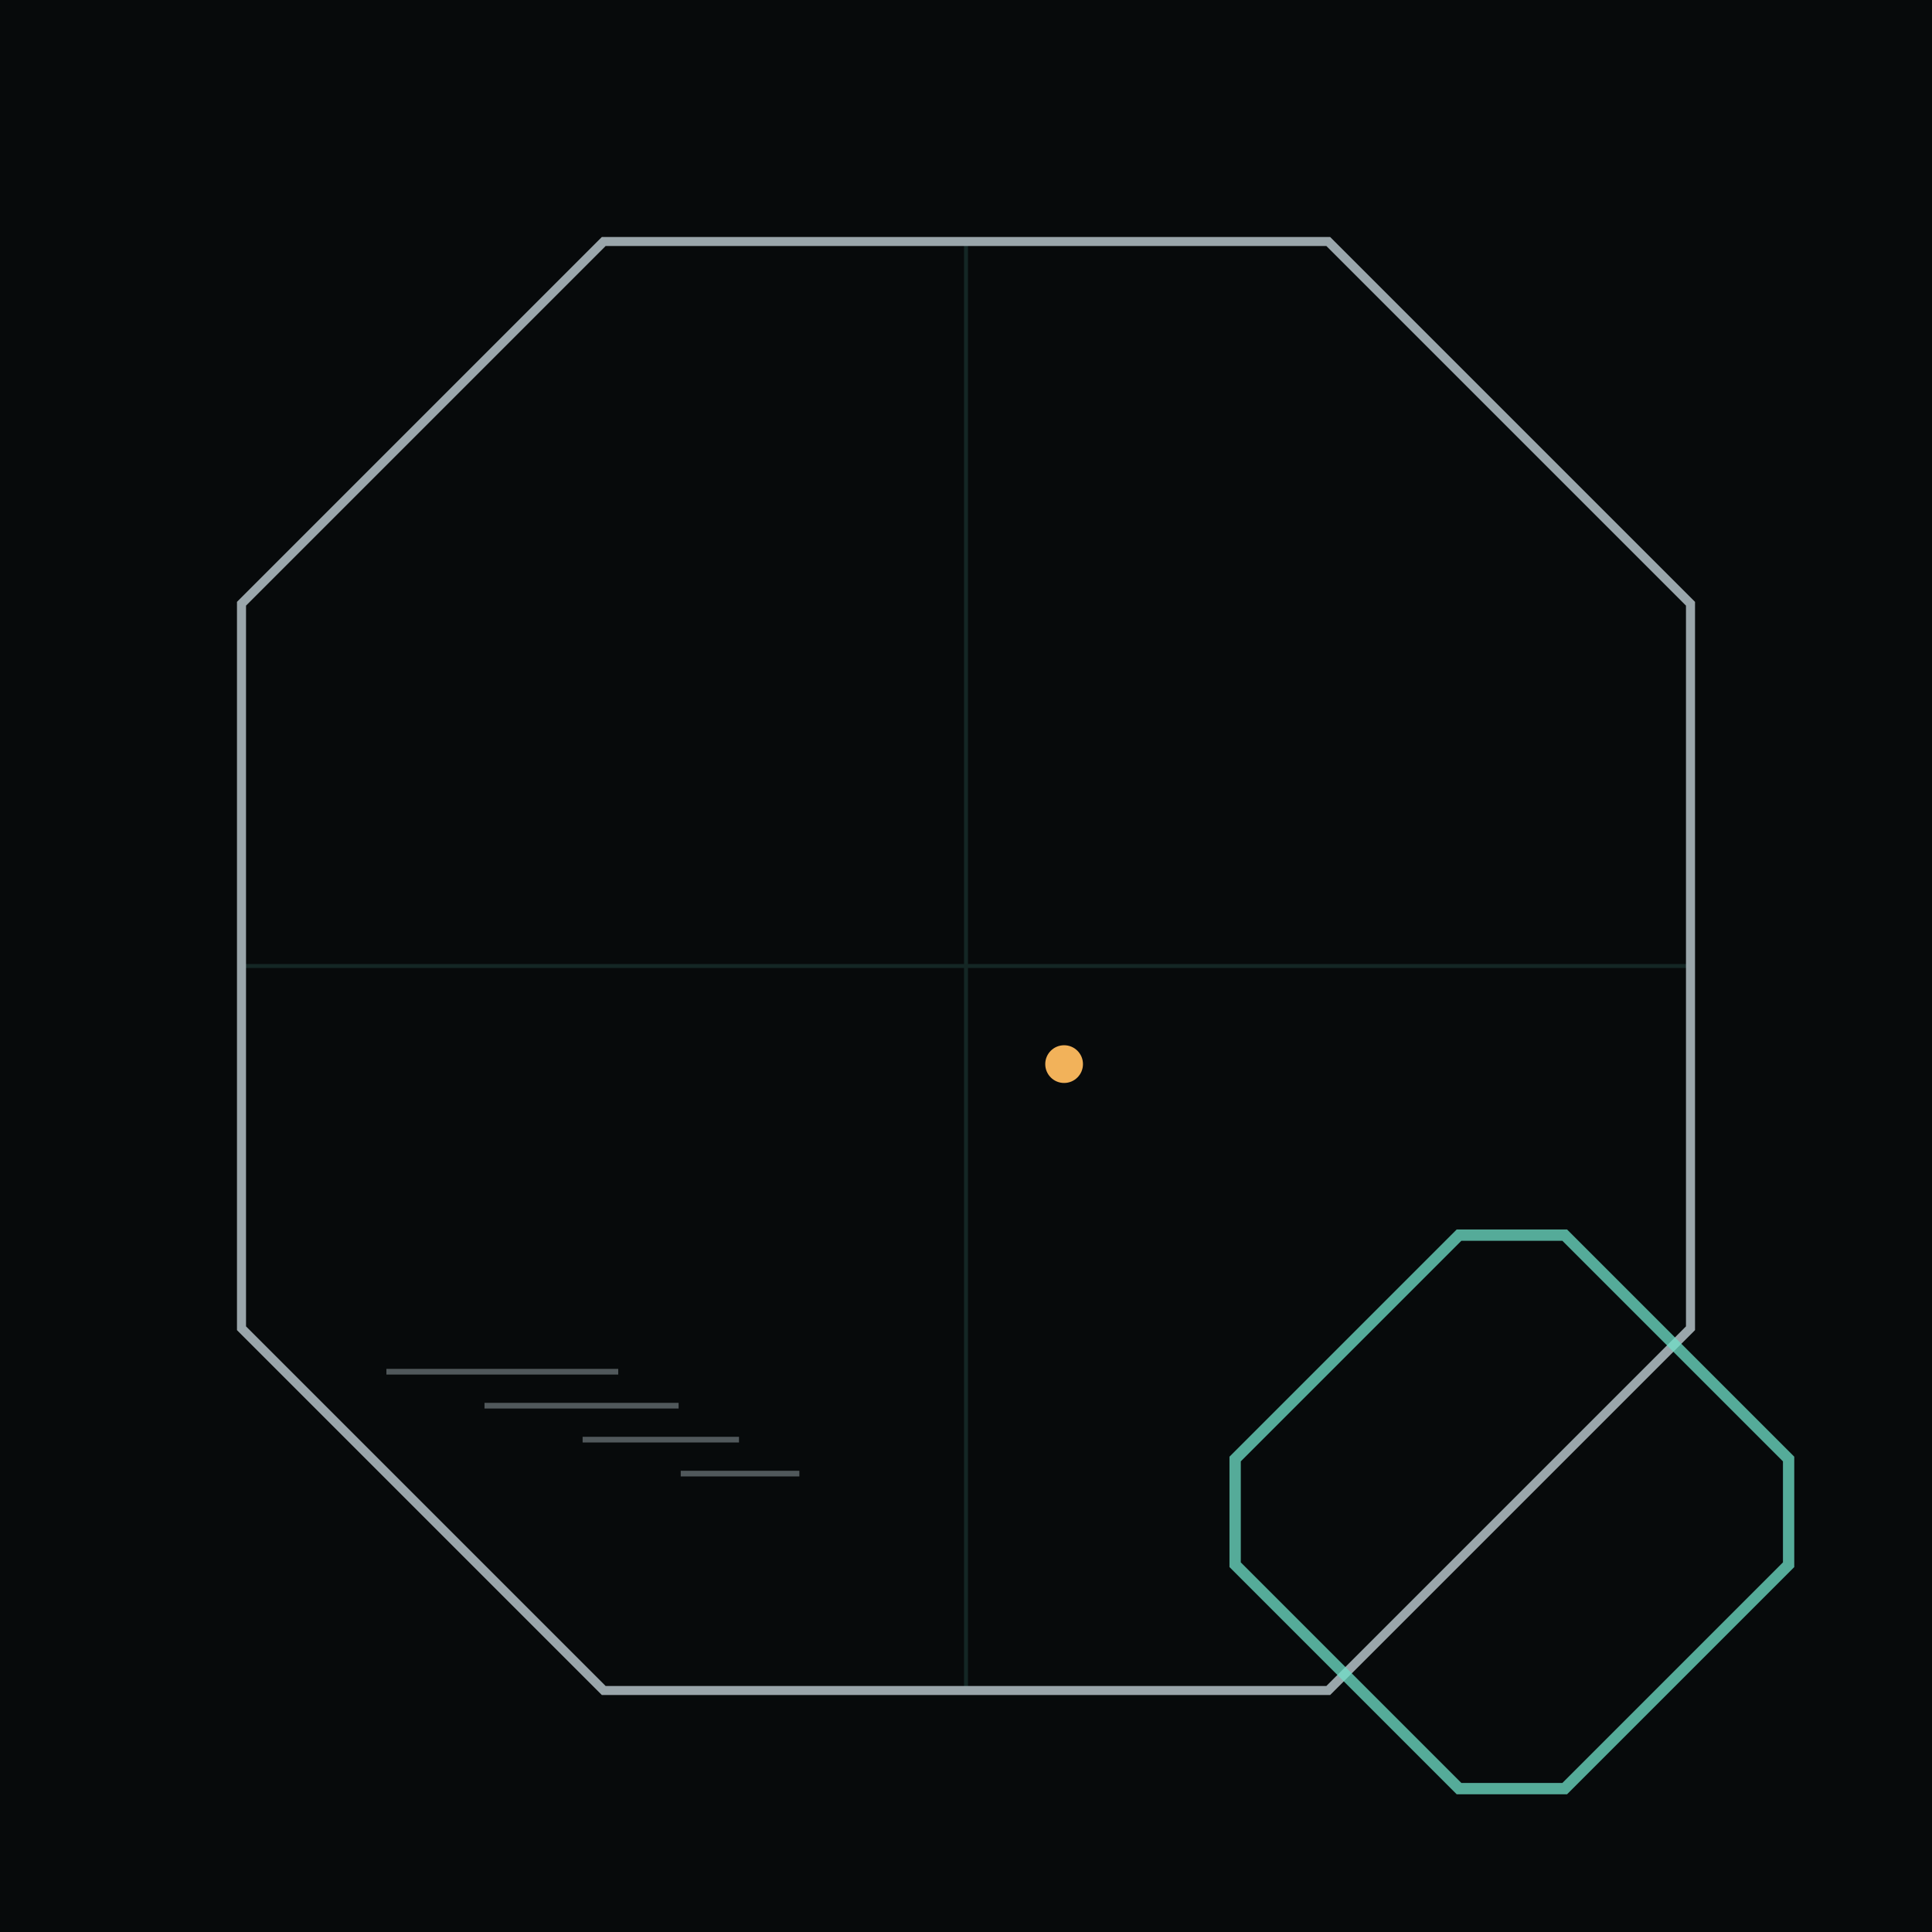
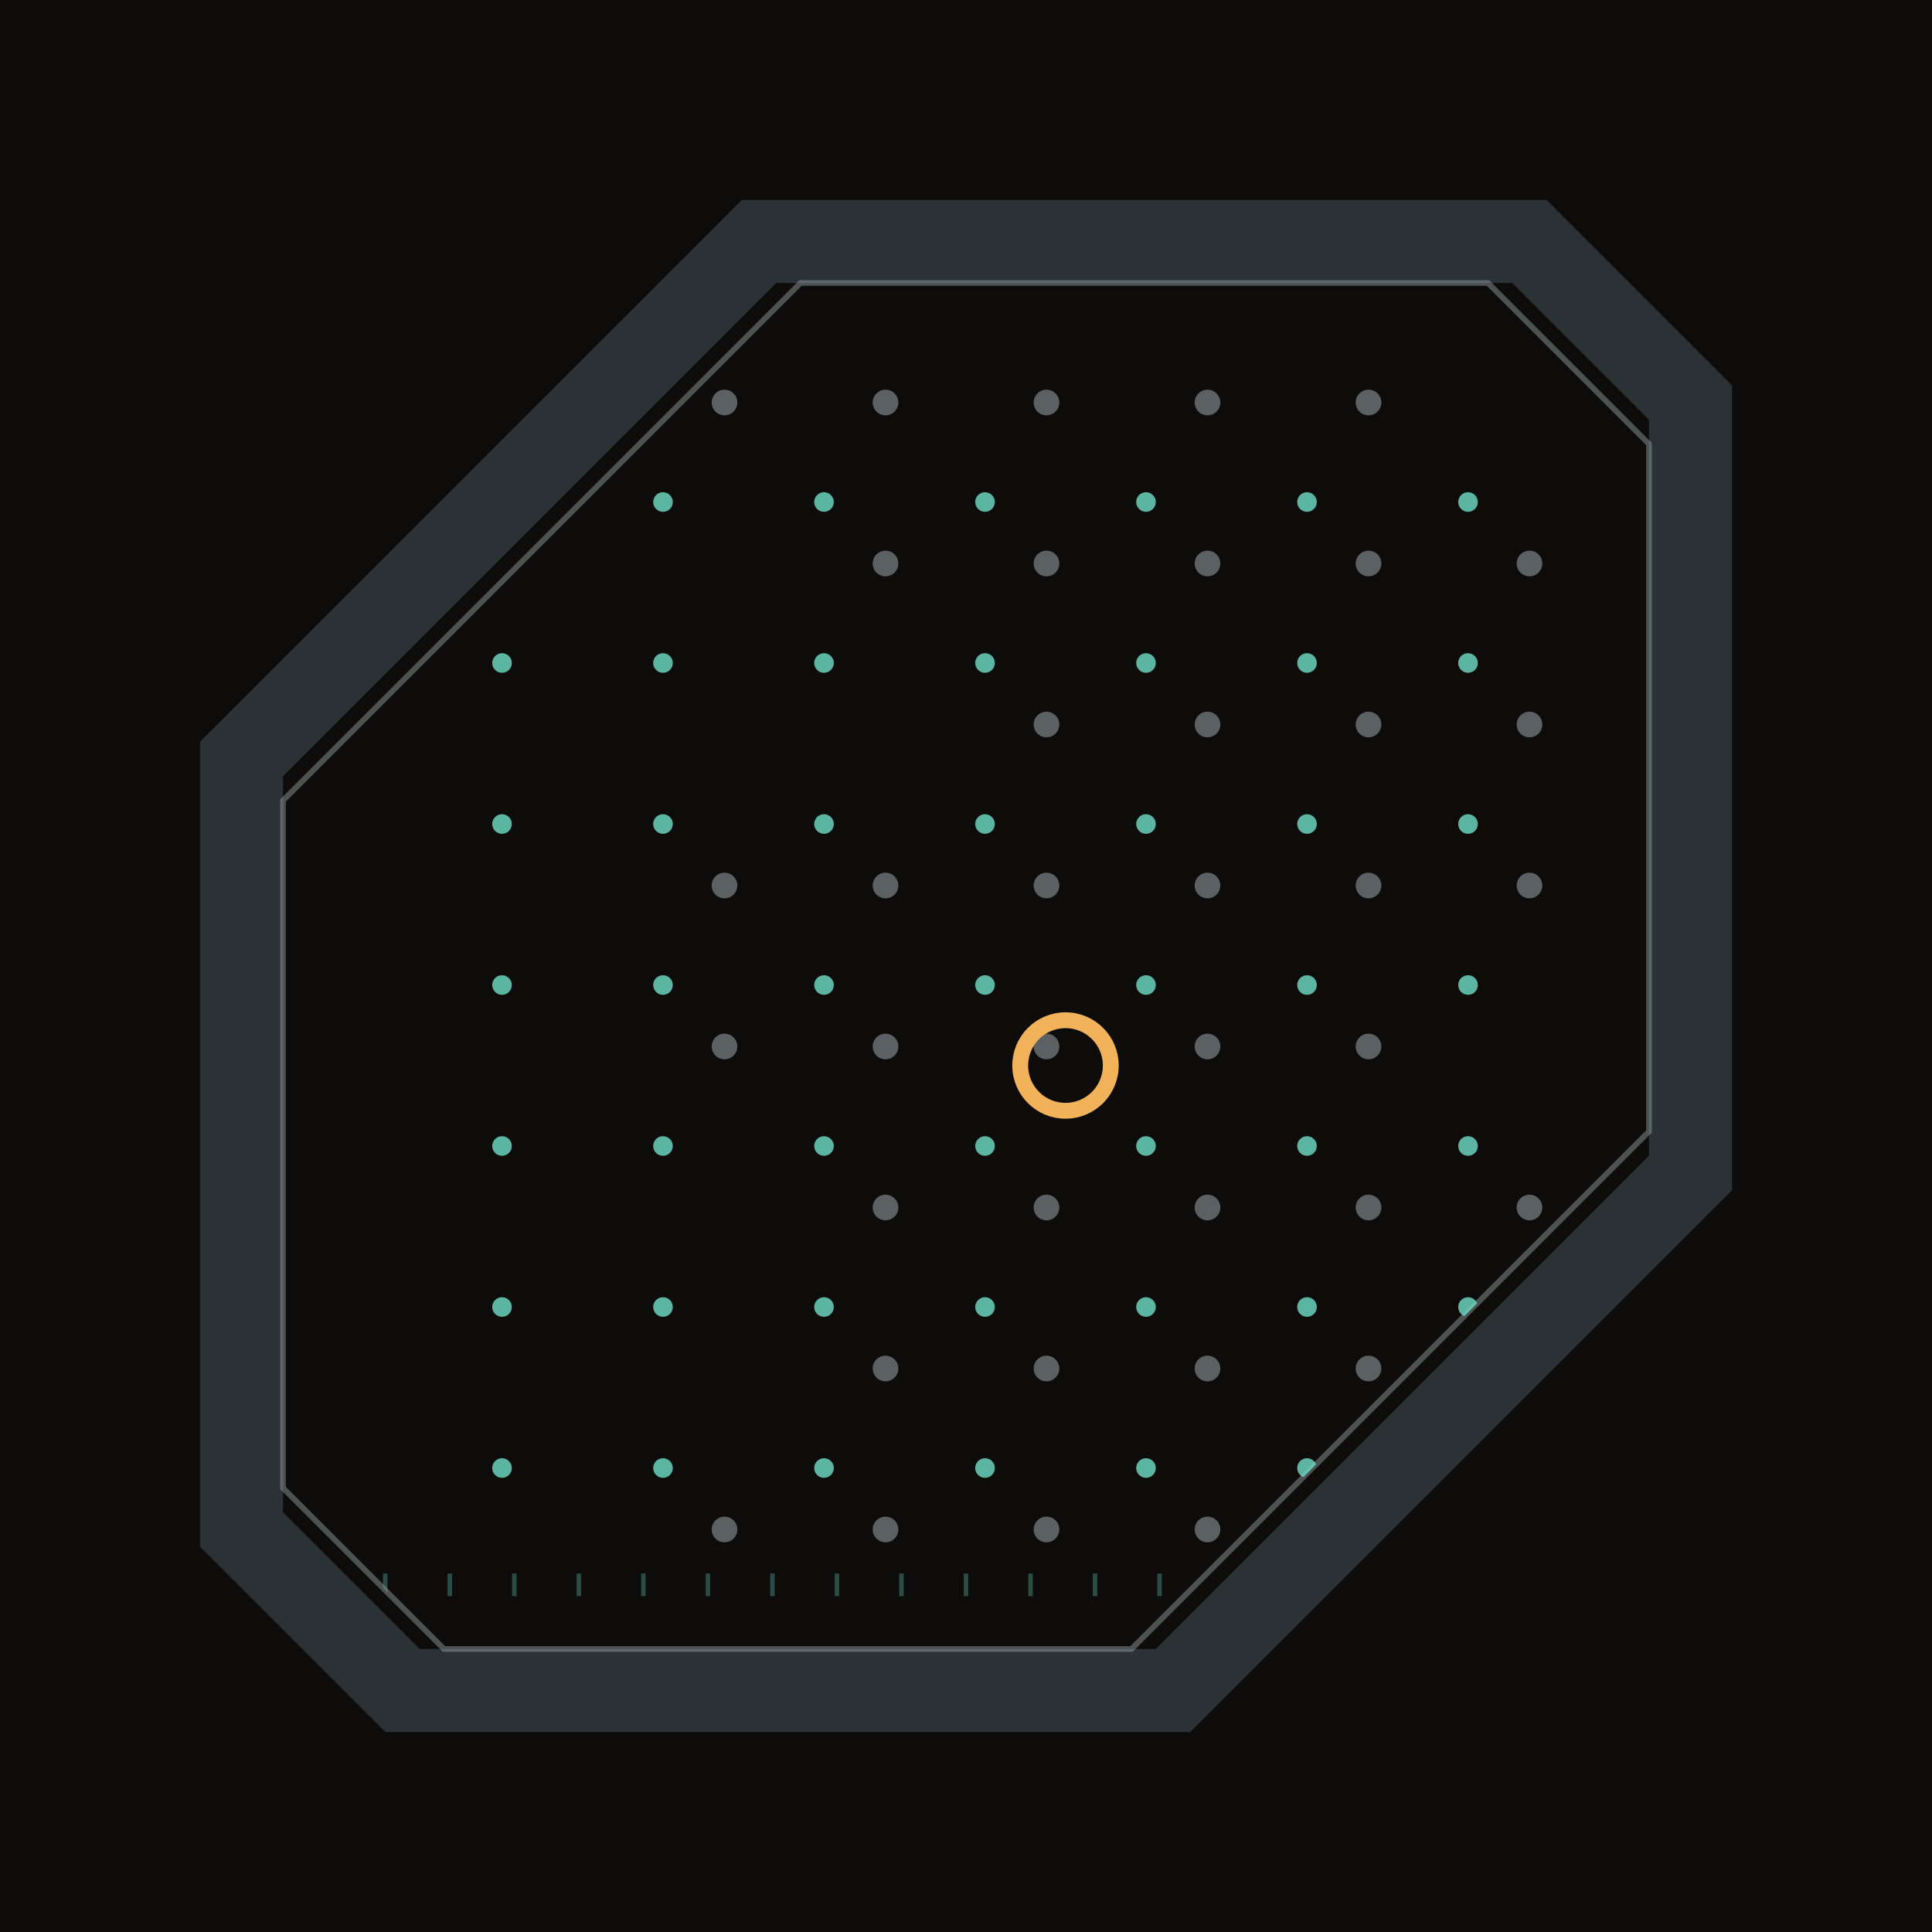
<svg xmlns="http://www.w3.org/2000/svg" width="512" height="512" viewBox="0 0 512 512">
  <defs>
    <clipPath id="box">
-       <path d="M160.0,64.0 L352.0,64.0 L448.0,160.0 L448.0,352.0 L352.0,448.0 L160.0,448.0 L64.0,352.0 L64.0,160.0 Z" />
+       <path d="M212.143,75.0 L394.333,75.0 L437.0,117.667 L437.0,299.857 L299.857,437.0 L117.667,437.0 L75.0,394.333 L75.0,212.143 Z" />
    </clipPath>
  </defs>
-   <rect width="512" height="512" fill="#070a0b" />
-   <g clip-path="url(#box)" opacity="0.13" stroke="#6fe0c8" stroke-width="1.05" fill="none">
-     <path d="M64.0,256.00 H448.0" />
-     <path d="M256.00,64.0 V448.0" />
-     <circle cx="256.0" cy="256.0" r="271.53" />
+   <rect width="512" height="512" fill="#0e0c0b" />
+   <g clip-path="url(#box)" stroke="#6fe0c8" stroke-width="1.2" opacity="0.30" fill="none">
+     <path d="M85.00,423.00 v-12" />
+     <path d="M102.10,423.00 v-6" />
+     <path d="M119.20,423.00 v-6" />
+     <path d="M136.30,423.00 v-6" />
+     <path d="M153.40,423.00 v-6" />
+     <path d="M170.50,423.00 v-6" />
+     <path d="M187.60,423.00 v-6" />
+     <path d="M204.70,423.00 v-6" />
+     <path d="M221.80,423.00 v-6" />
+     <path d="M238.90,423.00 v-6" />
+     <path d="M256.00,423.00 v-6" />
+     <path d="M273.10,423.00 v-6" />
+     <path d="M290.20,423.00 v-6" />
+     <path d="M307.30,423.00 v-6" />
+     <path d="M324.40,423.00 v-6" />
+     <path d="M341.50,423.00 v-6" />
+     <path d="M358.60,423.00 v-6" />
+     <path d="M375.70,423.00 v-6" />
+     <path d="M392.80,423.00 v-6" />
+     <path d="M409.90,423.00 v-6" />
+     <path d="M427.00,423.00 v-12" />
  </g>
-   <path d="M160.0,64.0 L352.0,64.0 L448.0,160.0 L448.0,352.0 L352.0,448.0 L160.0,448.0 L64.0,352.0 L64.0,160.0 Z" fill="none" stroke="#9aa6ab" stroke-width="2.4" />
-   <path d="M360.656,301.325 L388.669,301.325 L448.0,360.656 L448.0,388.669 L388.669,448.0 L360.656,448.0 L301.325,388.669 L301.325,360.656 Z" fill="none" stroke="#6fe0c8" stroke-width="3.0" opacity="0.75" transform="translate(26,26)" />
-   <g stroke="#9aa6ab" stroke-width="1.5" opacity="0.5">
-     <path d="M102.40,363.52 h61.44" />
-     <path d="M128.40,372.52 h51.44" />
-     <path d="M154.40,381.52 h41.44" />
-     <path d="M180.40,390.52 h31.44" />
+   <path d="M201.143,64.0 L405.333,64.0 L448.0,106.667 L448.0,310.857 L310.857,448.0 L106.667,448.0 L64.0,405.333 L64.0,201.143 Z" fill="none" stroke="#2a3236" stroke-width="22.0" stroke-linejoin="miter" />
+   <path d="M212.143,75.0 L394.333,75.0 L437.0,117.667 L437.0,299.857 L299.857,437.0 L117.667,437.0 L75.0,394.333 L75.0,212.143 Z" fill="none" stroke="#9aa6ab" stroke-width="1.5" opacity="0.45" />
+   <g clip-path="url(#box)">
+     <circle cx="149.33" cy="106.67" r="3.4" fill="#9aa6ab" opacity="0.55" />
+     <circle cx="192.00" cy="106.67" r="3.4" fill="#9aa6ab" opacity="0.55" />
+     <circle cx="192.00" cy="234.67" r="3.4" fill="#9aa6ab" opacity="0.55" />
+     <circle cx="192.00" cy="277.33" r="3.4" fill="#9aa6ab" opacity="0.55" />
+     <circle cx="192.00" cy="405.33" r="3.4" fill="#9aa6ab" opacity="0.55" />
+     <circle cx="234.67" cy="106.67" r="3.4" fill="#9aa6ab" opacity="0.55" />
+     <circle cx="234.67" cy="149.33" r="3.4" fill="#9aa6ab" opacity="0.55" />
+     <circle cx="234.67" cy="234.67" r="3.4" fill="#9aa6ab" opacity="0.55" />
+     <circle cx="234.67" cy="277.33" r="3.4" fill="#9aa6ab" opacity="0.55" />
+     <circle cx="234.67" cy="320.00" r="3.4" fill="#9aa6ab" opacity="0.55" />
+     <circle cx="234.67" cy="362.67" r="3.4" fill="#9aa6ab" opacity="0.55" />
+     <circle cx="234.67" cy="405.33" r="3.4" fill="#9aa6ab" opacity="0.55" />
+     <circle cx="277.33" cy="106.67" r="3.4" fill="#9aa6ab" opacity="0.55" />
+     <circle cx="277.33" cy="149.33" r="3.4" fill="#9aa6ab" opacity="0.55" />
+     <circle cx="277.33" cy="192.00" r="3.4" fill="#9aa6ab" opacity="0.55" />
+     <circle cx="277.33" cy="234.67" r="3.4" fill="#9aa6ab" opacity="0.55" />
+     <circle cx="277.33" cy="277.33" r="3.4" fill="#9aa6ab" opacity="0.55" />
+     <circle cx="277.33" cy="320.00" r="3.4" fill="#9aa6ab" opacity="0.55" />
+     <circle cx="277.33" cy="362.67" r="3.4" fill="#9aa6ab" opacity="0.55" />
+     <circle cx="277.33" cy="405.33" r="3.4" fill="#9aa6ab" opacity="0.55" />
+     <circle cx="320.00" cy="106.67" r="3.4" fill="#9aa6ab" opacity="0.55" />
+     <circle cx="320.00" cy="149.33" r="3.4" fill="#9aa6ab" opacity="0.55" />
+     <circle cx="320.00" cy="192.00" r="3.4" fill="#9aa6ab" opacity="0.55" />
+     <circle cx="320.00" cy="234.67" r="3.4" fill="#9aa6ab" opacity="0.55" />
+     <circle cx="320.00" cy="277.33" r="3.4" fill="#9aa6ab" opacity="0.55" />
+     <circle cx="320.00" cy="320.00" r="3.4" fill="#9aa6ab" opacity="0.55" />
+     <circle cx="320.00" cy="362.67" r="3.4" fill="#9aa6ab" opacity="0.55" />
+     <circle cx="320.00" cy="405.33" r="3.4" fill="#9aa6ab" opacity="0.55" />
+     <circle cx="362.67" cy="106.67" r="3.4" fill="#9aa6ab" opacity="0.55" />
+     <circle cx="362.67" cy="149.33" r="3.4" fill="#9aa6ab" opacity="0.55" />
+     <circle cx="362.67" cy="192.00" r="3.4" fill="#9aa6ab" opacity="0.55" />
+     <circle cx="362.67" cy="234.67" r="3.4" fill="#9aa6ab" opacity="0.55" />
+     <circle cx="362.67" cy="277.33" r="3.4" fill="#9aa6ab" opacity="0.55" />
+     <circle cx="362.67" cy="320.00" r="3.4" fill="#9aa6ab" opacity="0.55" />
+     <circle cx="362.67" cy="362.67" r="3.4" fill="#9aa6ab" opacity="0.55" />
+     <circle cx="362.67" cy="405.33" r="3.4" fill="#9aa6ab" opacity="0.55" />
+     <circle cx="405.33" cy="149.33" r="3.4" fill="#9aa6ab" opacity="0.55" />
+     <circle cx="405.33" cy="192.00" r="3.4" fill="#9aa6ab" opacity="0.55" />
+     <circle cx="405.33" cy="234.67" r="3.4" fill="#9aa6ab" opacity="0.55" />
+     <circle cx="405.33" cy="320.00" r="3.4" fill="#9aa6ab" opacity="0.55" />
+     <circle cx="405.33" cy="362.67" r="3.4" fill="#9aa6ab" opacity="0.55" />
+     <circle cx="133.04" cy="133.04" r="2.6" fill="#6fe0c8" opacity="0.8" />
+     <circle cx="133.04" cy="175.70" r="2.6" fill="#6fe0c8" opacity="0.8" />
+     <circle cx="133.04" cy="218.37" r="2.6" fill="#6fe0c8" opacity="0.8" />
+     <circle cx="133.04" cy="261.04" r="2.6" fill="#6fe0c8" opacity="0.8" />
+     <circle cx="133.04" cy="303.70" r="2.6" fill="#6fe0c8" opacity="0.8" />
+     <circle cx="133.04" cy="346.37" r="2.6" fill="#6fe0c8" opacity="0.8" />
+     <circle cx="133.04" cy="389.04" r="2.6" fill="#6fe0c8" opacity="0.8" />
+     <circle cx="175.70" cy="133.04" r="2.6" fill="#6fe0c8" opacity="0.8" />
+     <circle cx="175.70" cy="175.70" r="2.6" fill="#6fe0c8" opacity="0.8" />
+     <circle cx="175.70" cy="218.37" r="2.6" fill="#6fe0c8" opacity="0.8" />
+     <circle cx="175.70" cy="261.04" r="2.6" fill="#6fe0c8" opacity="0.8" />
+     <circle cx="175.70" cy="303.70" r="2.6" fill="#6fe0c8" opacity="0.8" />
+     <circle cx="175.70" cy="346.37" r="2.6" fill="#6fe0c8" opacity="0.8" />
+     <circle cx="175.70" cy="389.04" r="2.6" fill="#6fe0c8" opacity="0.8" />
+     <circle cx="218.37" cy="133.04" r="2.6" fill="#6fe0c8" opacity="0.8" />
+     <circle cx="218.37" cy="175.70" r="2.6" fill="#6fe0c8" opacity="0.8" />
+     <circle cx="218.37" cy="218.37" r="2.6" fill="#6fe0c8" opacity="0.8" />
+     <circle cx="218.37" cy="261.04" r="2.6" fill="#6fe0c8" opacity="0.8" />
+     <circle cx="218.37" cy="303.70" r="2.6" fill="#6fe0c8" opacity="0.8" />
+     <circle cx="218.37" cy="346.37" r="2.6" fill="#6fe0c8" opacity="0.8" />
+     <circle cx="218.37" cy="389.04" r="2.6" fill="#6fe0c8" opacity="0.8" />
+     <circle cx="261.04" cy="133.04" r="2.6" fill="#6fe0c8" opacity="0.8" />
+     <circle cx="261.04" cy="175.70" r="2.6" fill="#6fe0c8" opacity="0.8" />
+     <circle cx="261.04" cy="218.37" r="2.6" fill="#6fe0c8" opacity="0.8" />
+     <circle cx="261.04" cy="261.04" r="2.6" fill="#6fe0c8" opacity="0.8" />
+     <circle cx="261.04" cy="303.70" r="2.6" fill="#6fe0c8" opacity="0.8" />
+     <circle cx="261.04" cy="346.37" r="2.6" fill="#6fe0c8" opacity="0.8" />
+     <circle cx="261.04" cy="389.04" r="2.6" fill="#6fe0c8" opacity="0.8" />
+     <circle cx="303.70" cy="133.04" r="2.6" fill="#6fe0c8" opacity="0.8" />
+     <circle cx="303.70" cy="175.70" r="2.6" fill="#6fe0c8" opacity="0.8" />
+     <circle cx="303.70" cy="218.37" r="2.6" fill="#6fe0c8" opacity="0.8" />
+     <circle cx="303.70" cy="261.04" r="2.6" fill="#6fe0c8" opacity="0.8" />
+     <circle cx="303.70" cy="303.70" r="2.6" fill="#6fe0c8" opacity="0.8" />
+     <circle cx="303.70" cy="346.37" r="2.6" fill="#6fe0c8" opacity="0.8" />
+     <circle cx="303.70" cy="389.04" r="2.6" fill="#6fe0c8" opacity="0.8" />
+     <circle cx="346.37" cy="133.04" r="2.6" fill="#6fe0c8" opacity="0.8" />
+     <circle cx="346.37" cy="175.70" r="2.6" fill="#6fe0c8" opacity="0.8" />
+     <circle cx="346.37" cy="218.37" r="2.6" fill="#6fe0c8" opacity="0.8" />
+     <circle cx="346.37" cy="261.04" r="2.6" fill="#6fe0c8" opacity="0.8" />
+     <circle cx="346.37" cy="303.70" r="2.6" fill="#6fe0c8" opacity="0.8" />
+     <circle cx="346.37" cy="346.37" r="2.6" fill="#6fe0c8" opacity="0.8" />
+     <circle cx="346.37" cy="389.04" r="2.6" fill="#6fe0c8" opacity="0.8" />
+     <circle cx="389.04" cy="133.04" r="2.6" fill="#6fe0c8" opacity="0.8" />
+     <circle cx="389.04" cy="175.70" r="2.6" fill="#6fe0c8" opacity="0.8" />
+     <circle cx="389.04" cy="218.37" r="2.6" fill="#6fe0c8" opacity="0.8" />
+     <circle cx="389.04" cy="261.04" r="2.6" fill="#6fe0c8" opacity="0.8" />
+     <circle cx="389.04" cy="303.70" r="2.6" fill="#6fe0c8" opacity="0.8" />
+     <circle cx="389.04" cy="346.37" r="2.6" fill="#6fe0c8" opacity="0.8" />
+     <circle cx="389.04" cy="389.04" r="2.6" fill="#6fe0c8" opacity="0.8" />
  </g>
-   <circle cx="282.00" cy="282.00" r="5" fill="#f2b25a" />
+   <circle cx="282.37" cy="282.37" r="12" fill="none" stroke="#f2b25a" stroke-width="4.2" />
</svg>
